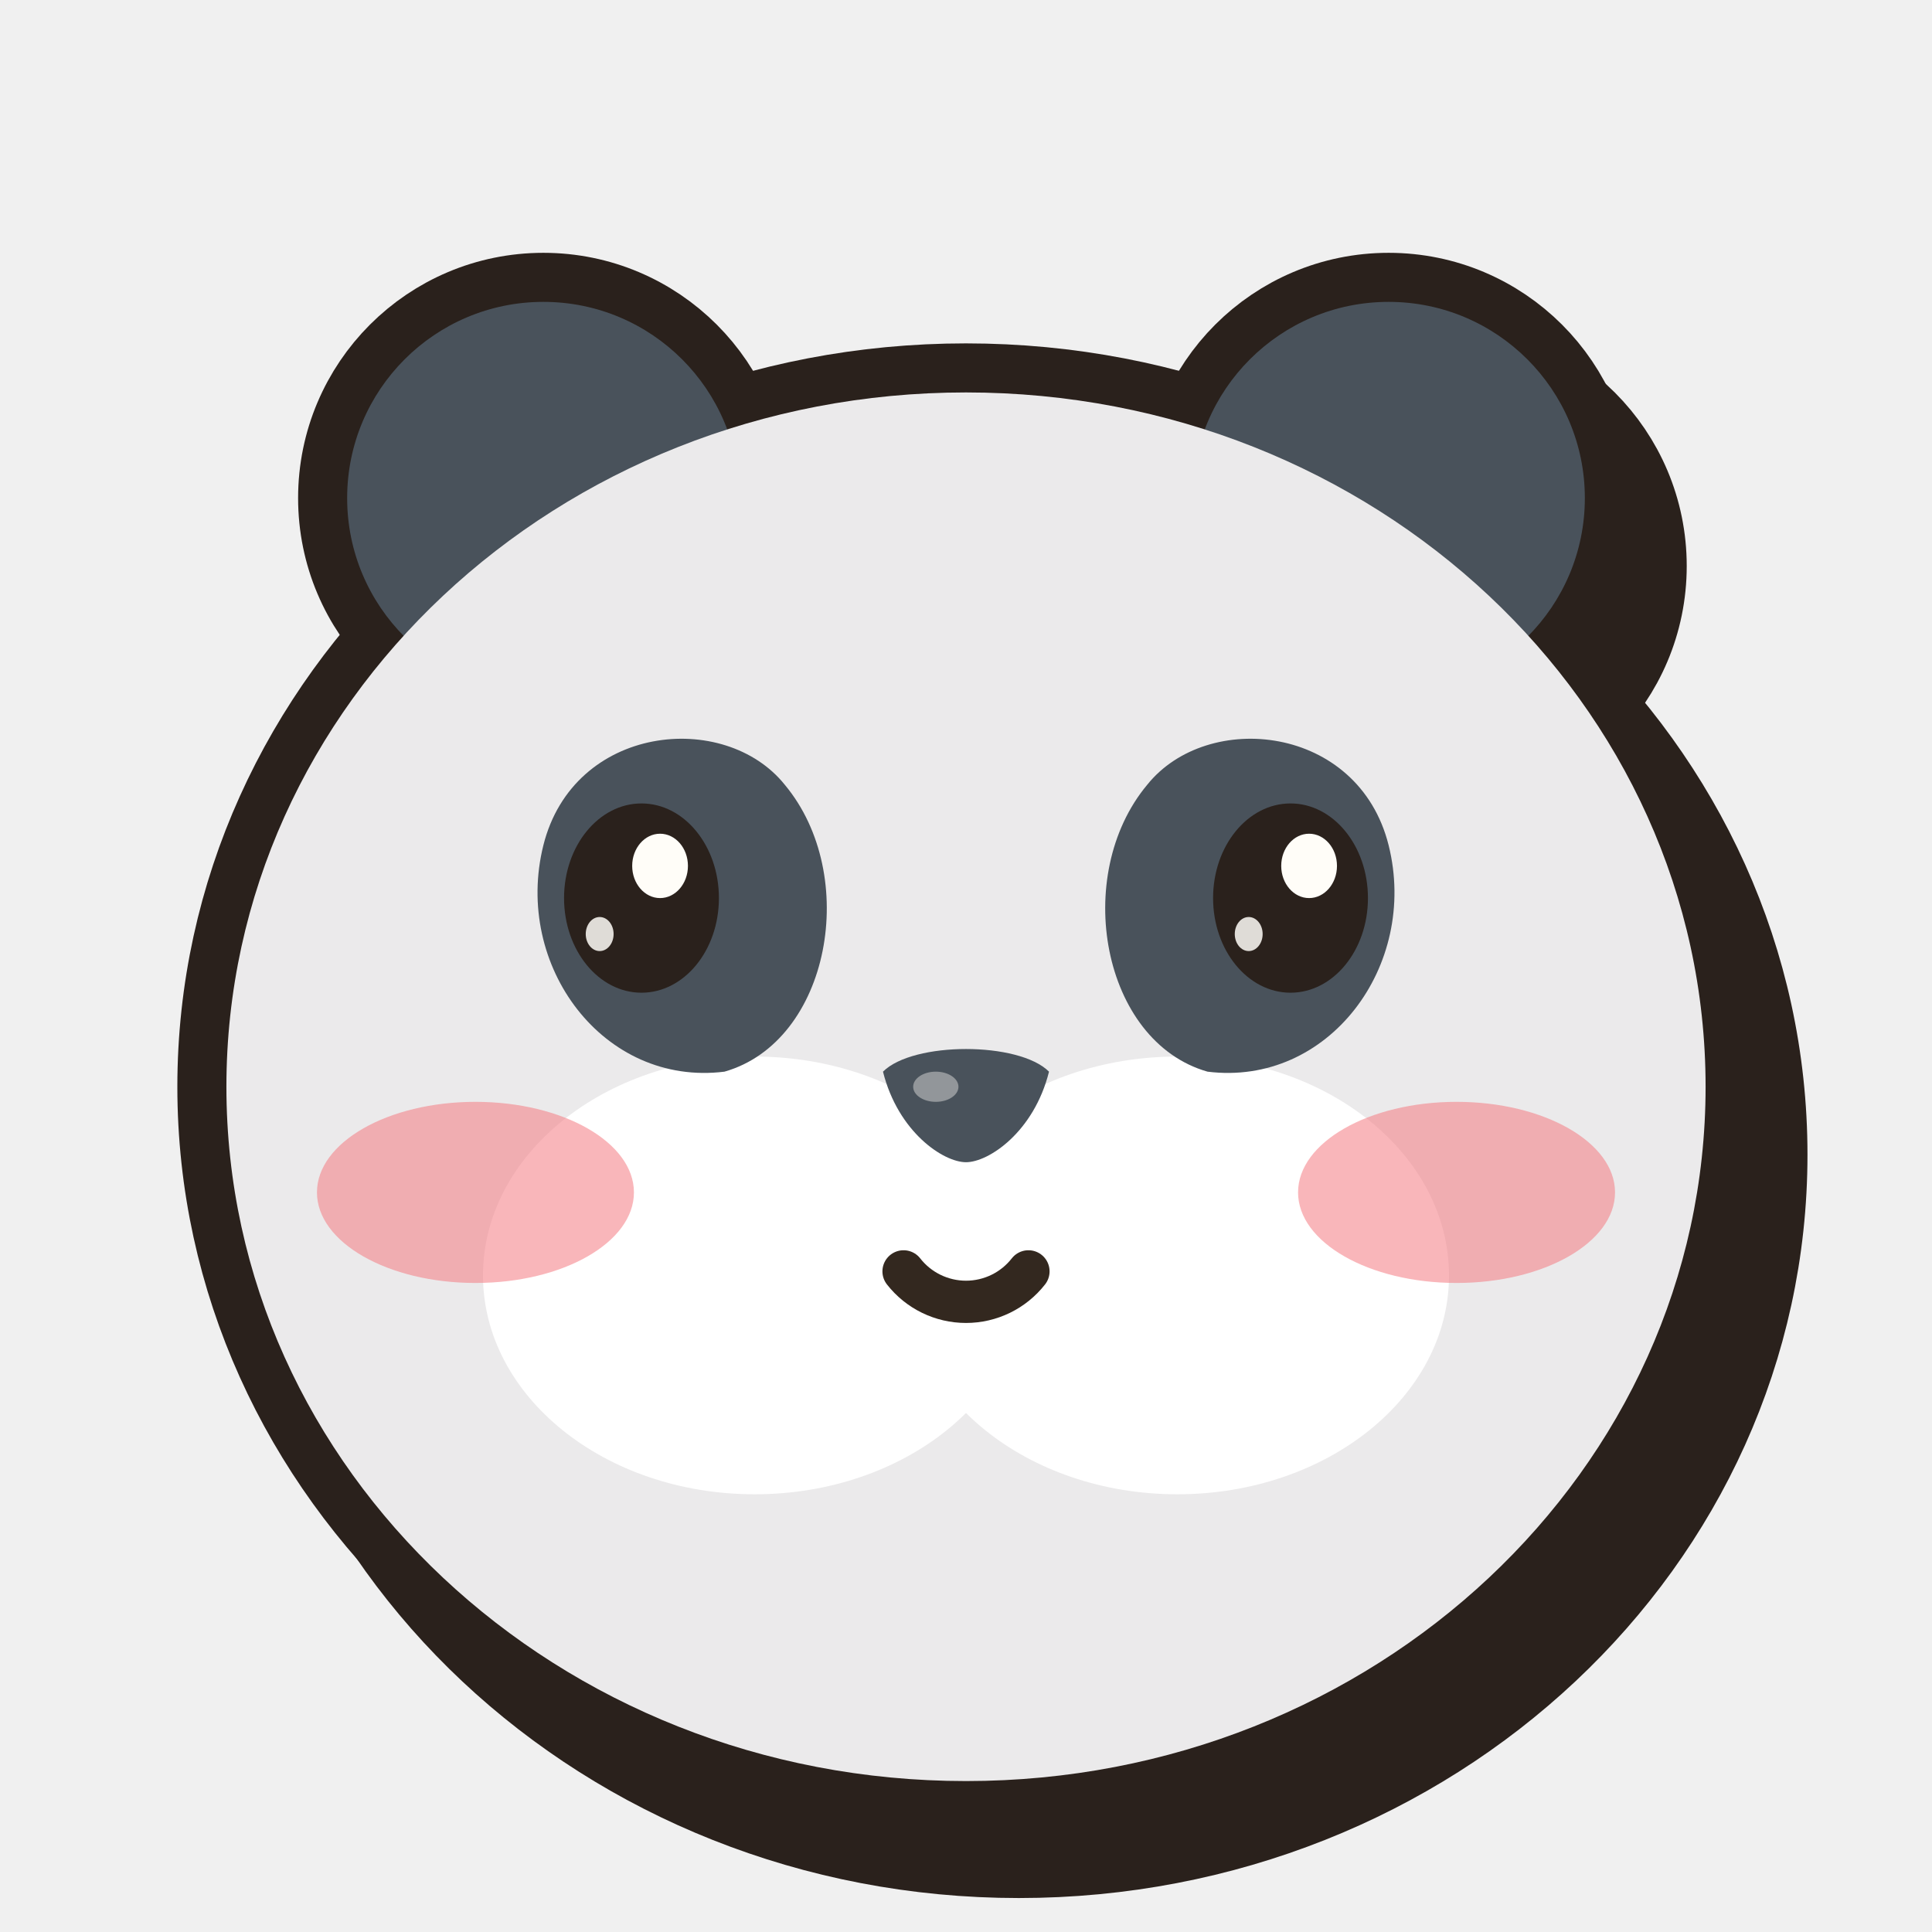
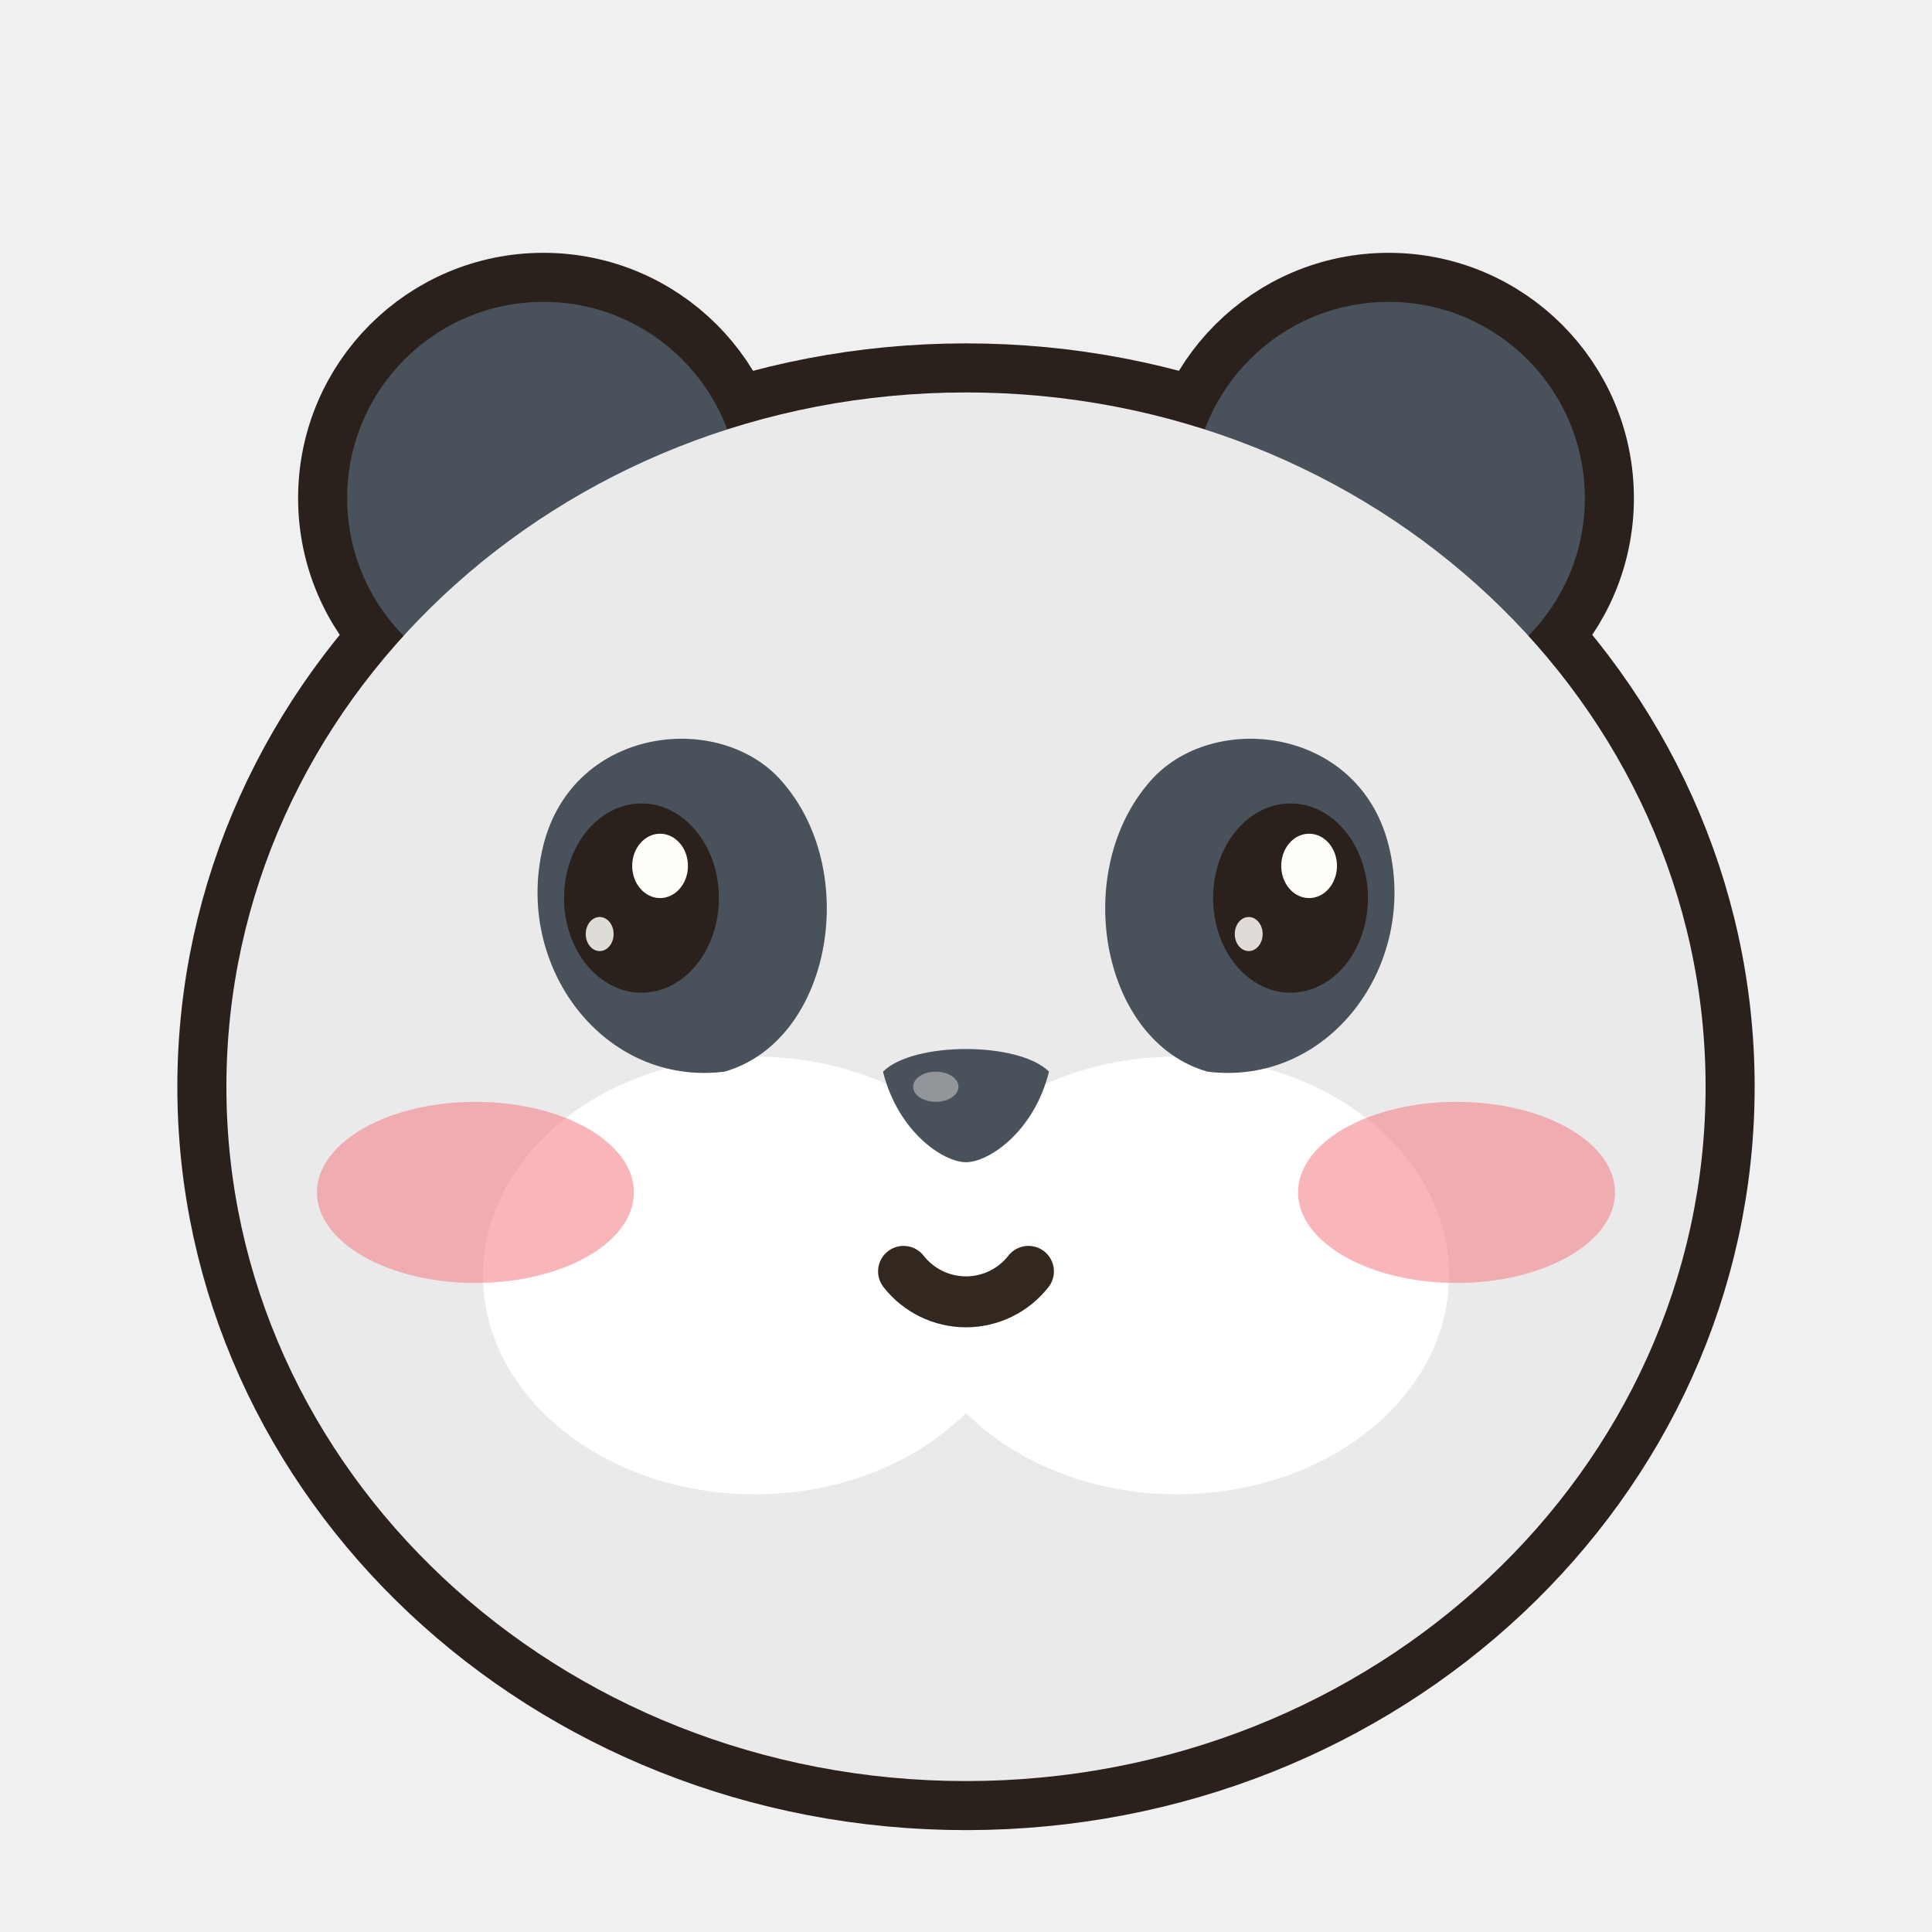
<svg xmlns="http://www.w3.org/2000/svg" viewBox="0 0 256 256" width="256" height="256" role="img" aria-hidden="true">
-   <ellipse cx="79" cy="75" rx="26" ry="26" fill="#2a211c" stroke="#2a211c" stroke-width="13" stroke-linejoin="round" />
-   <ellipse cx="191" cy="75" rx="26" ry="26" fill="#2a211c" stroke="#2a211c" stroke-width="13" stroke-linejoin="round" />
-   <ellipse cx="135" cy="153" rx="98" ry="92" fill="#2a211c" stroke="#2a211c" stroke-width="13" stroke-linejoin="round" />
  <ellipse cx="72" cy="66" rx="26" ry="26" fill="#2a211c" stroke="#2a211c" stroke-width="13" stroke-linejoin="round" />
  <ellipse cx="184" cy="66" rx="26" ry="26" fill="#2a211c" stroke="#2a211c" stroke-width="13" stroke-linejoin="round" />
  <ellipse cx="128" cy="144" rx="98" ry="92" fill="#2a211c" stroke="#2a211c" stroke-width="13" stroke-linejoin="round" />
  <ellipse cx="72" cy="66" rx="26" ry="26" fill="#49525b" />
  <ellipse cx="184" cy="66" rx="26" ry="26" fill="#49525b" />
  <ellipse cx="128" cy="144" rx="98" ry="92" fill="#ebeaeb" />
  <ellipse cx="100" cy="169" rx="36" ry="29" fill="#ffffff" />
  <ellipse cx="156" cy="169" rx="36" ry="29" fill="#ffffff" />
  <path d="M72 112 C76 96 96 94 104 104 C114 116 110 138 96 142 C80 144 68 128 72 112 Z" fill="#49525b" />
  <path d="M184 112 C180 96 160 94 152 104 C142 116 146 138 160 142 C176 144 188 128 184 112 Z" fill="#49525b" />
  <ellipse cx="63" cy="158" rx="21" ry="12" fill="#f47b81" fill-opacity="0.550" />
  <ellipse cx="193" cy="158" rx="21" ry="12" fill="#f47b81" fill-opacity="0.550" />
  <ellipse cx="85" cy="119" rx="10.26" ry="12.54" fill="#2a211c" />
  <ellipse cx="171" cy="119" rx="10.26" ry="12.54" fill="#2a211c" />
  <ellipse cx="87.462" cy="114.736" rx="3.694" ry="4.264" fill="#fffdf8" />
  <ellipse cx="79.46" cy="123.765" rx="1.847" ry="2.257" fill="#fffdf8" fill-opacity="0.850" />
  <ellipse cx="173.462" cy="114.736" rx="3.694" ry="4.264" fill="#fffdf8" />
  <ellipse cx="165.46" cy="123.765" rx="1.847" ry="2.257" fill="#fffdf8" fill-opacity="0.850" />
  <path d="M117 142 C121 138 135 138 139 142 C137 150 131 154 128 154 C125 154 119 150 117 142 Z" fill="#49525b" />
  <ellipse cx="124" cy="144" rx="3" ry="2" fill="#fffdf8" fill-opacity="0.400" />
-   <path d="M136.274 168.464 A10.5 10.5 0 0 1 119.726 168.464" fill="none" stroke="#33281f" stroke-width="5.6" stroke-linecap="round" />
+   <path d="M136.274 168.464 A10.5 10.5 0 0 1 119.726 168.464" fill="none" stroke="#33281f" stroke-width="6.75" stroke-linecap="round" />
</svg>
